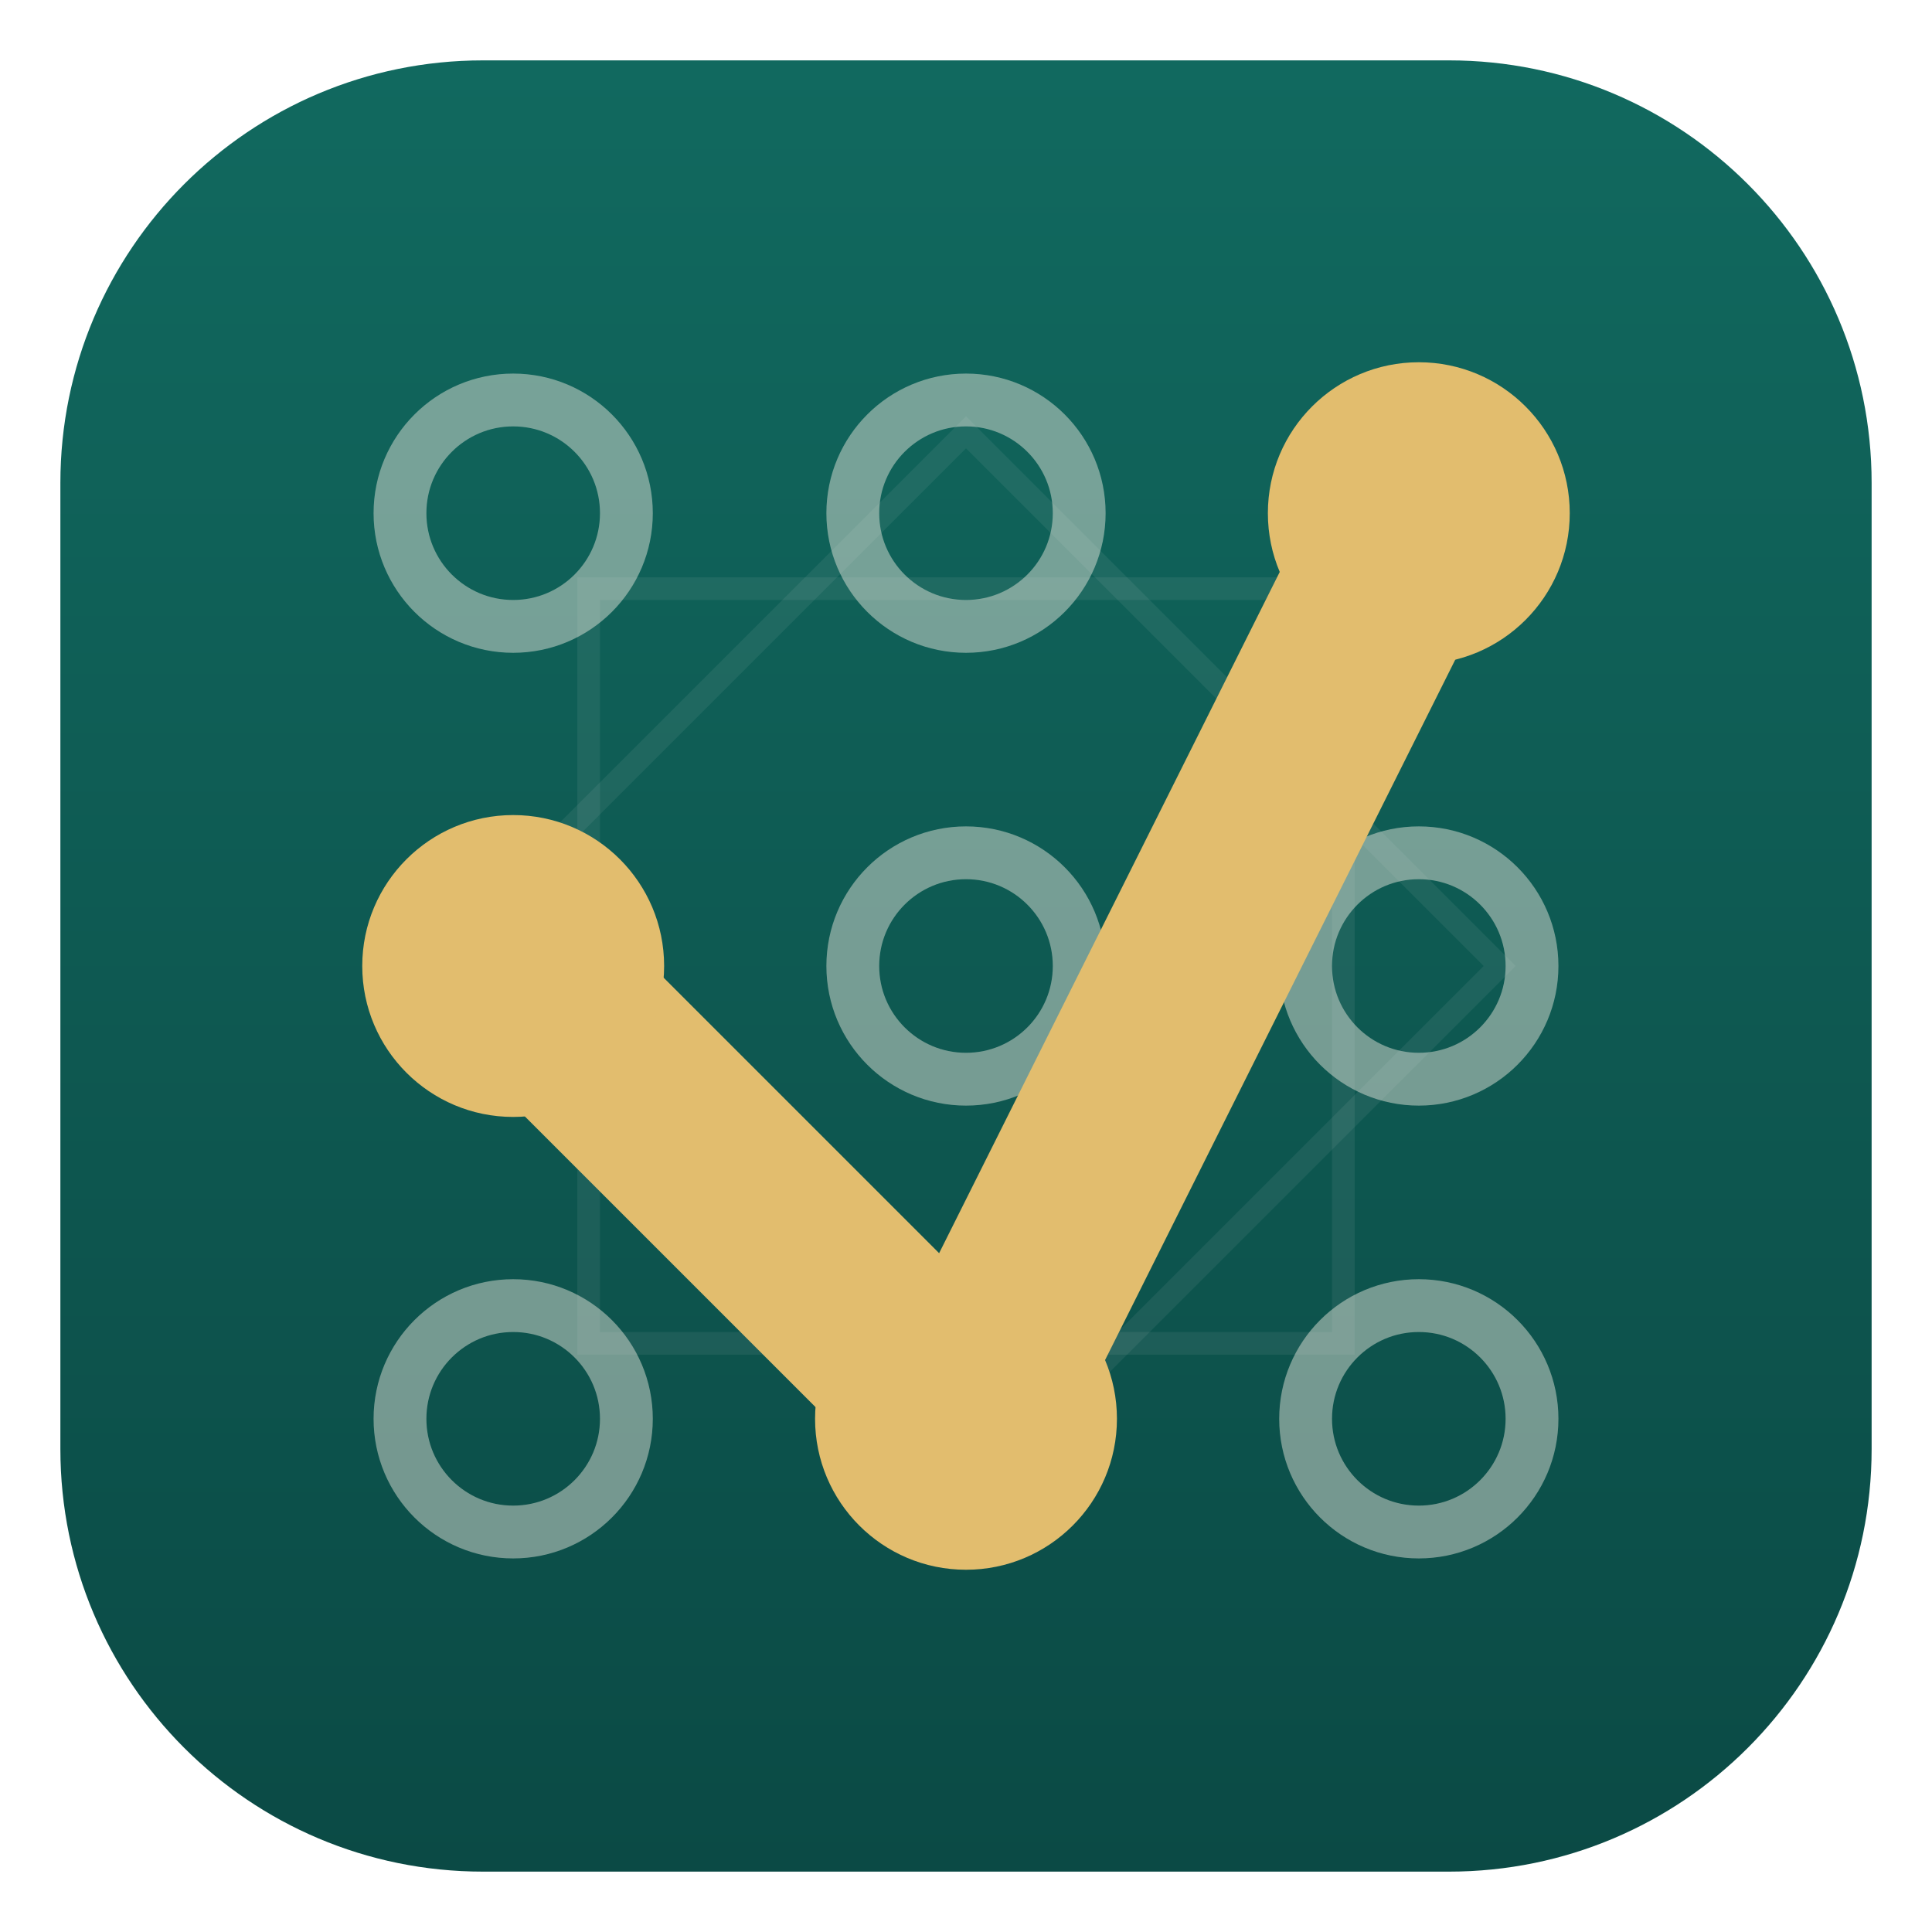
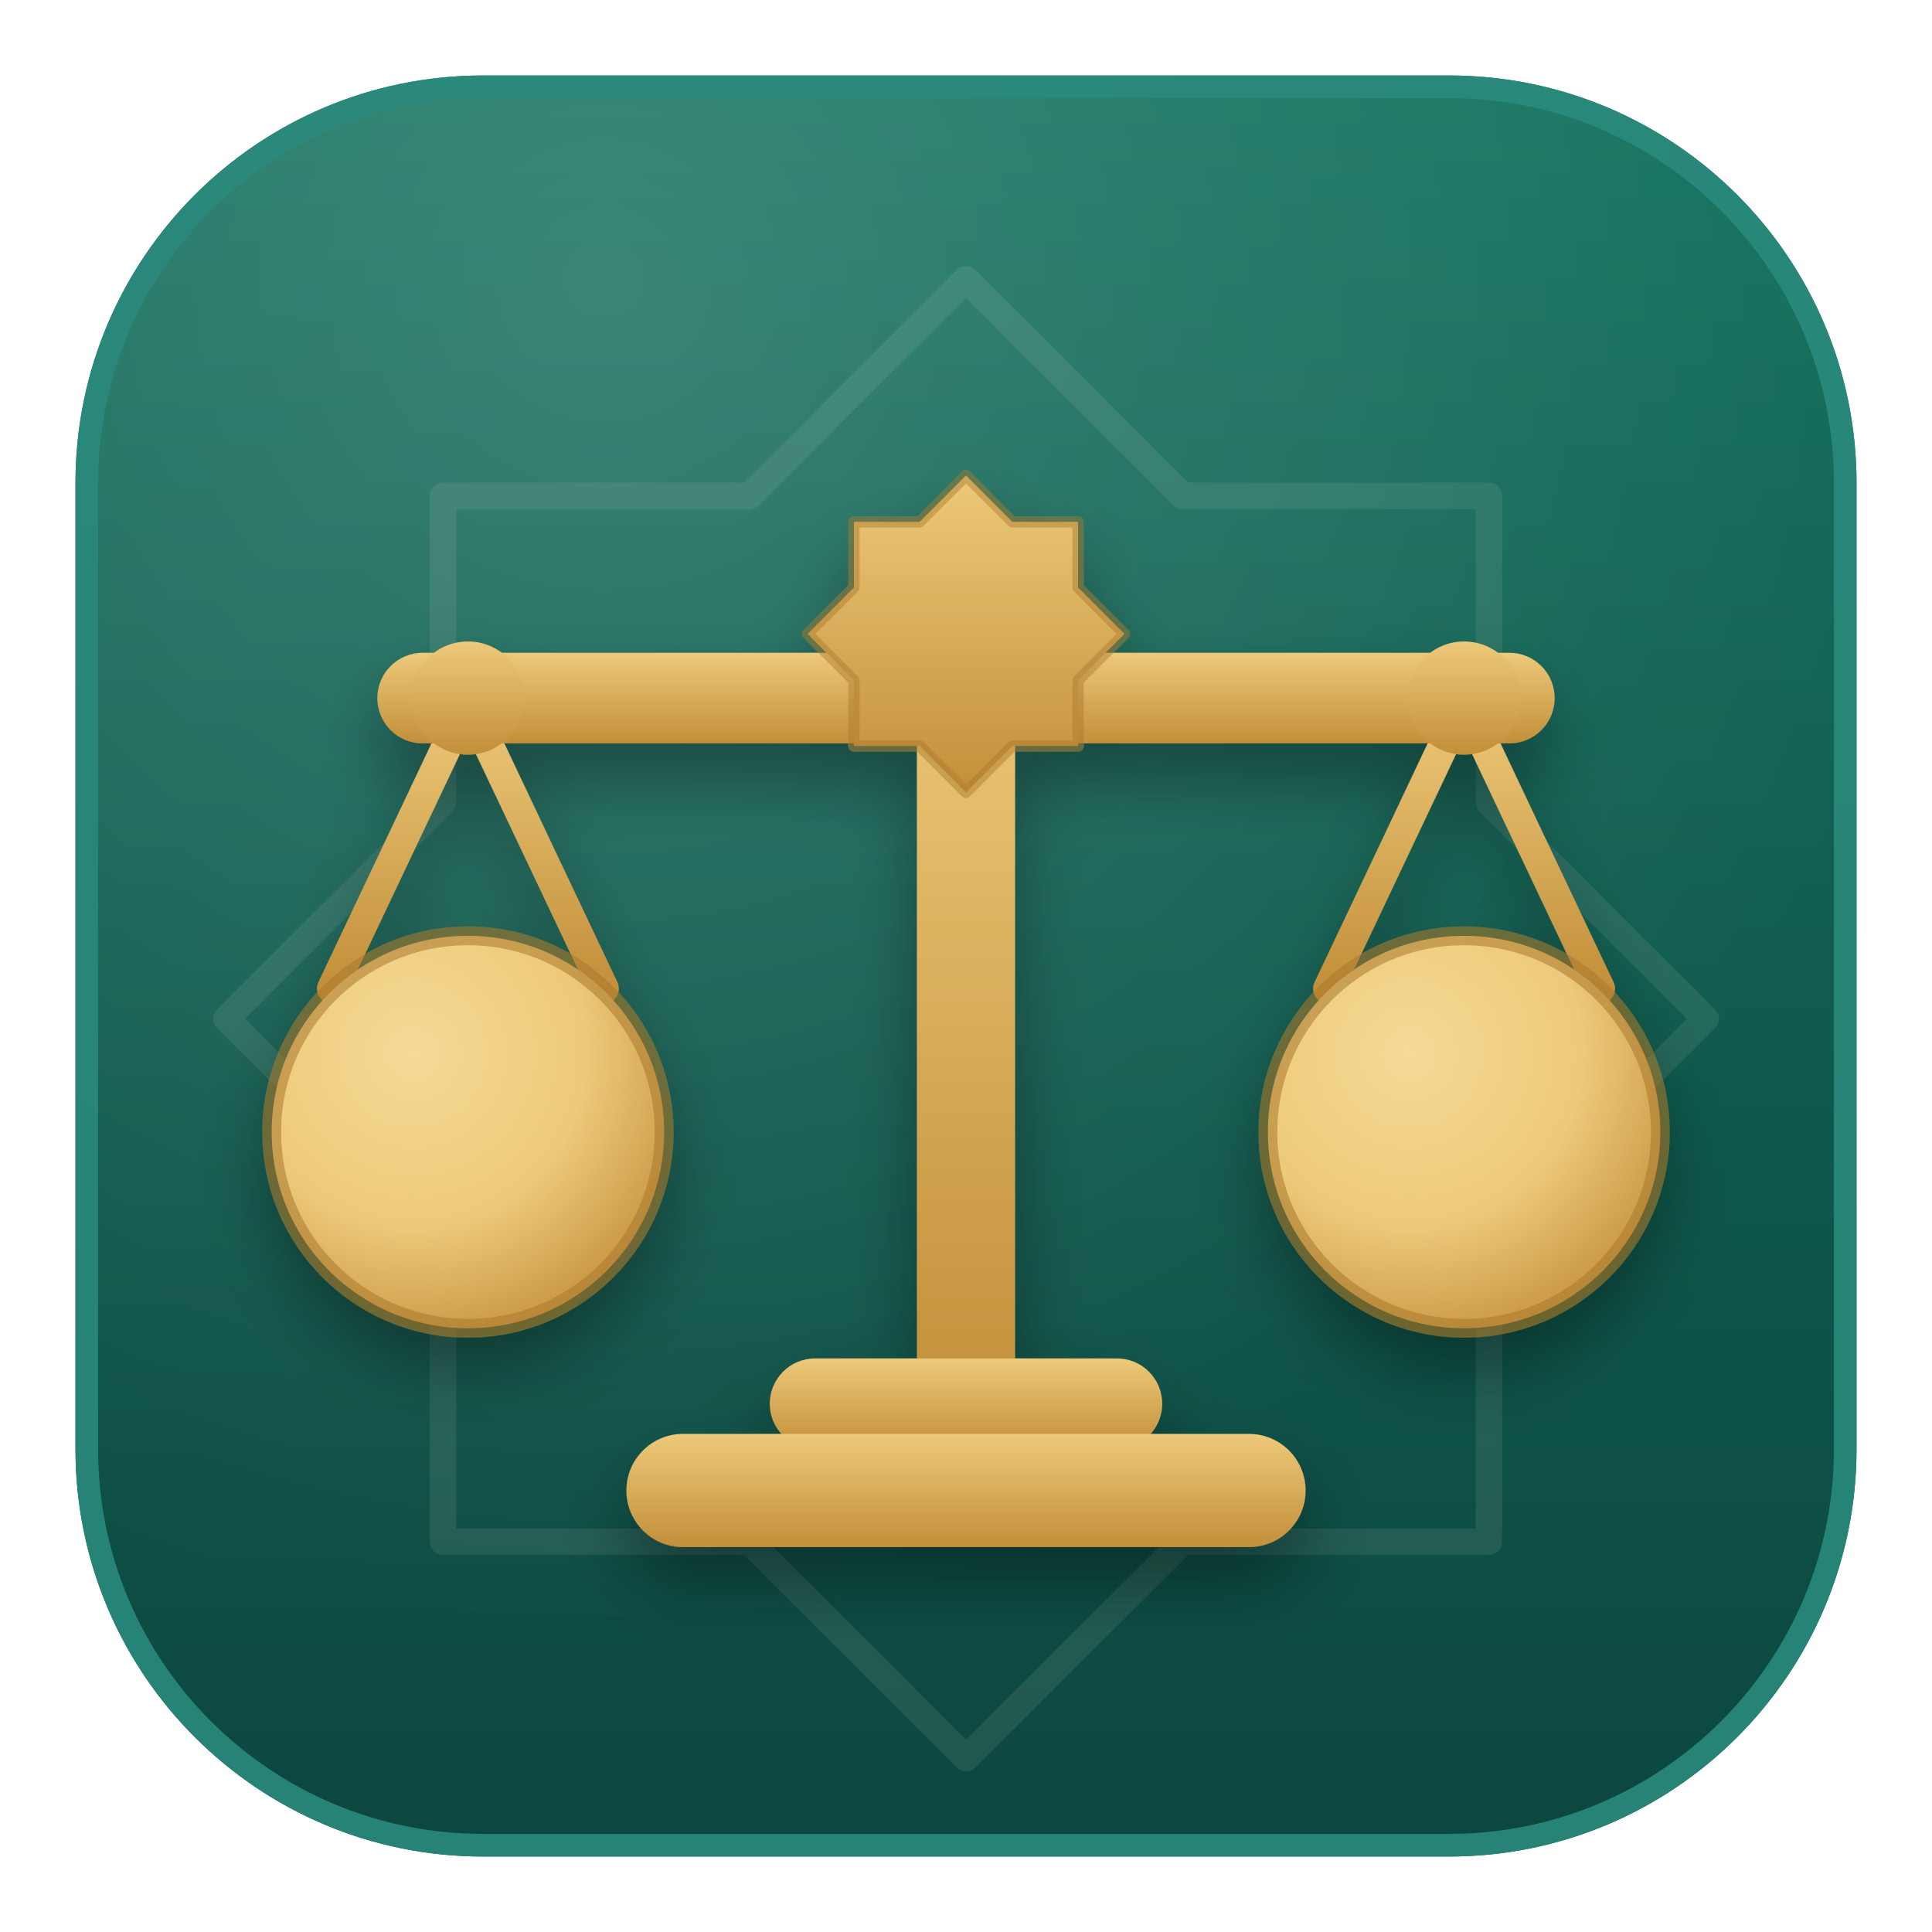
<svg xmlns="http://www.w3.org/2000/svg" viewBox="0 0 512 512" width="512" height="512">
  <defs>
-     <linearGradient id="bg" x1="0" y1="0" x2="0" y2="1">
-       <stop offset="0" stop-color="#11695F" />
-       <stop offset="1" stop-color="#0B4A45" />
+     <linearGradient id="bgM" x1="0" y1="0" x2="0" y2="1">
+       <stop offset="0" stop-color="#14735F" />
+       <stop offset="1" stop-color="#0C463F" />
    </linearGradient>
+     <radialGradient id="glowM" cx="0.3" cy="0.12" r="0.75">
+       <stop offset="0" stop-color="#FFFFFF" stop-opacity="0.16" />
+       <stop offset="1" stop-color="#FFFFFF" stop-opacity="0" />
+     </radialGradient>
+     <linearGradient id="goldM" x1="0" y1="0" x2="0" y2="1">
+       <stop offset="0" stop-color="#EDC979" />
+       <stop offset="1" stop-color="#C38F3A" />
+     </linearGradient>
+     <radialGradient id="panM" cx="0.36" cy="0.3" r="0.8">
+       <stop offset="0" stop-color="#F6DA97" />
+       <stop offset="0.55" stop-color="#EDC979" />
+       <stop offset="1" stop-color="#C38F3A" />
+     </radialGradient>
+     <filter id="shadowM" x="-20%" y="-20%" width="140%" height="150%">
+       <feGaussianBlur in="SourceAlpha" stdDeviation="9" />
+       <feOffset dy="10" />
+       <feComponentTransfer>
+         <feFuncA type="linear" slope="0.35" />
+       </feComponentTransfer>
+       <feMerge>
+         <feMergeNode />
+         <feMergeNode in="SourceGraphic" />
+       </feMerge>
+     </filter>
  </defs>
-   <rect x="16" y="16" width="480" height="480" rx="112" fill="url(#bg)" />
-   <g fill="none" stroke="#F5F0E6" stroke-opacity="0.07" stroke-width="6">
-     <rect x="156" y="156" width="200" height="200" />
-     <rect x="156" y="156" width="200" height="200" transform="rotate(45 256 256)" />
-   </g>
-   <g fill="none" stroke="#F5F0E6" stroke-opacity="0.45" stroke-width="14">
-     <circle cx="136" cy="136" r="30" />
-     <circle cx="256" cy="136" r="30" />
-     <circle cx="256" cy="256" r="30" />
-     <circle cx="376" cy="256" r="30" />
-     <circle cx="136" cy="376" r="30" />
-     <circle cx="376" cy="376" r="30" />
-   </g>
-   <path d="M136 256 L256 376 L376 136" fill="none" stroke="#E2BD6E" stroke-width="52" stroke-linecap="round" stroke-linejoin="round" />
-   <g fill="#E2BD6E">
-     <circle cx="136" cy="256" r="40" />
-     <circle cx="256" cy="376" r="40" />
-     <circle cx="376" cy="136" r="40" />
+   <rect x="20" y="20" width="472" height="472" rx="108" fill="url(#bgM)" />
+   <rect x="20" y="20" width="472" height="472" rx="108" fill="url(#glowM)" />
+   <rect x="23" y="23" width="466" height="466" rx="105" fill="none" stroke="#2A8A7C" stroke-opacity="0.9" stroke-width="6" />
+   <path d="M256.00,74.00 L313.41,131.41 L394.59,131.41 L394.59,212.59 L452.00,270.00 L394.59,327.41 L394.59,408.59 L313.41,408.59 L256.00,466.00 L198.59,408.59 L117.41,408.59 L117.41,327.41 L60.00,270.00 L117.41,212.59 L117.41,131.41 L198.59,131.41 Z" fill="none" stroke="#F5F0E6" stroke-opacity="0.09" stroke-width="7" stroke-linejoin="round" />
+   <g filter="url(#shadowM)">
+     <path d="M124 186 L88 262 M124 186 L160 262" fill="none" stroke="url(#goldM)" stroke-width="8" stroke-linecap="round" />
+     <path d="M388 186 L352 262 M388 186 L424 262" fill="none" stroke="url(#goldM)" stroke-width="8" stroke-linecap="round" />
+     <rect x="243" y="168" width="26" height="206" rx="13" fill="url(#goldM)" />
+     <rect x="204" y="360" width="104" height="24" rx="12" fill="url(#goldM)" />
+     <rect x="166" y="380" width="180" height="30" rx="15" fill="url(#goldM)" />
+     <rect x="100" y="173" width="312" height="24" rx="12" fill="url(#goldM)" />
+     <circle cx="124" cy="185" r="15" fill="url(#goldM)" />
+     <circle cx="388" cy="185" r="15" fill="url(#goldM)" />
+     <circle cx="124" cy="300" r="52" fill="url(#panM)" stroke="#A9782C" stroke-opacity="0.55" stroke-width="5" />
+     <circle cx="388" cy="300" r="52" fill="url(#panM)" stroke="#A9782C" stroke-opacity="0.55" stroke-width="5" />
+     <path d="M256.00,126.00 L268.30,138.30 L285.70,138.30 L285.70,155.70 L298.00,168.00 L285.70,180.30 L285.70,197.70 L268.30,197.70 L256.00,210.00 L243.70,197.70 L226.30,197.70 L226.30,180.30 L214.00,168.00 L226.30,155.70 L226.30,138.30 L243.70,138.30 Z" fill="url(#goldM)" stroke="#A9782C" stroke-opacity="0.45" stroke-width="3" stroke-linejoin="round" />
  </g>
</svg>
